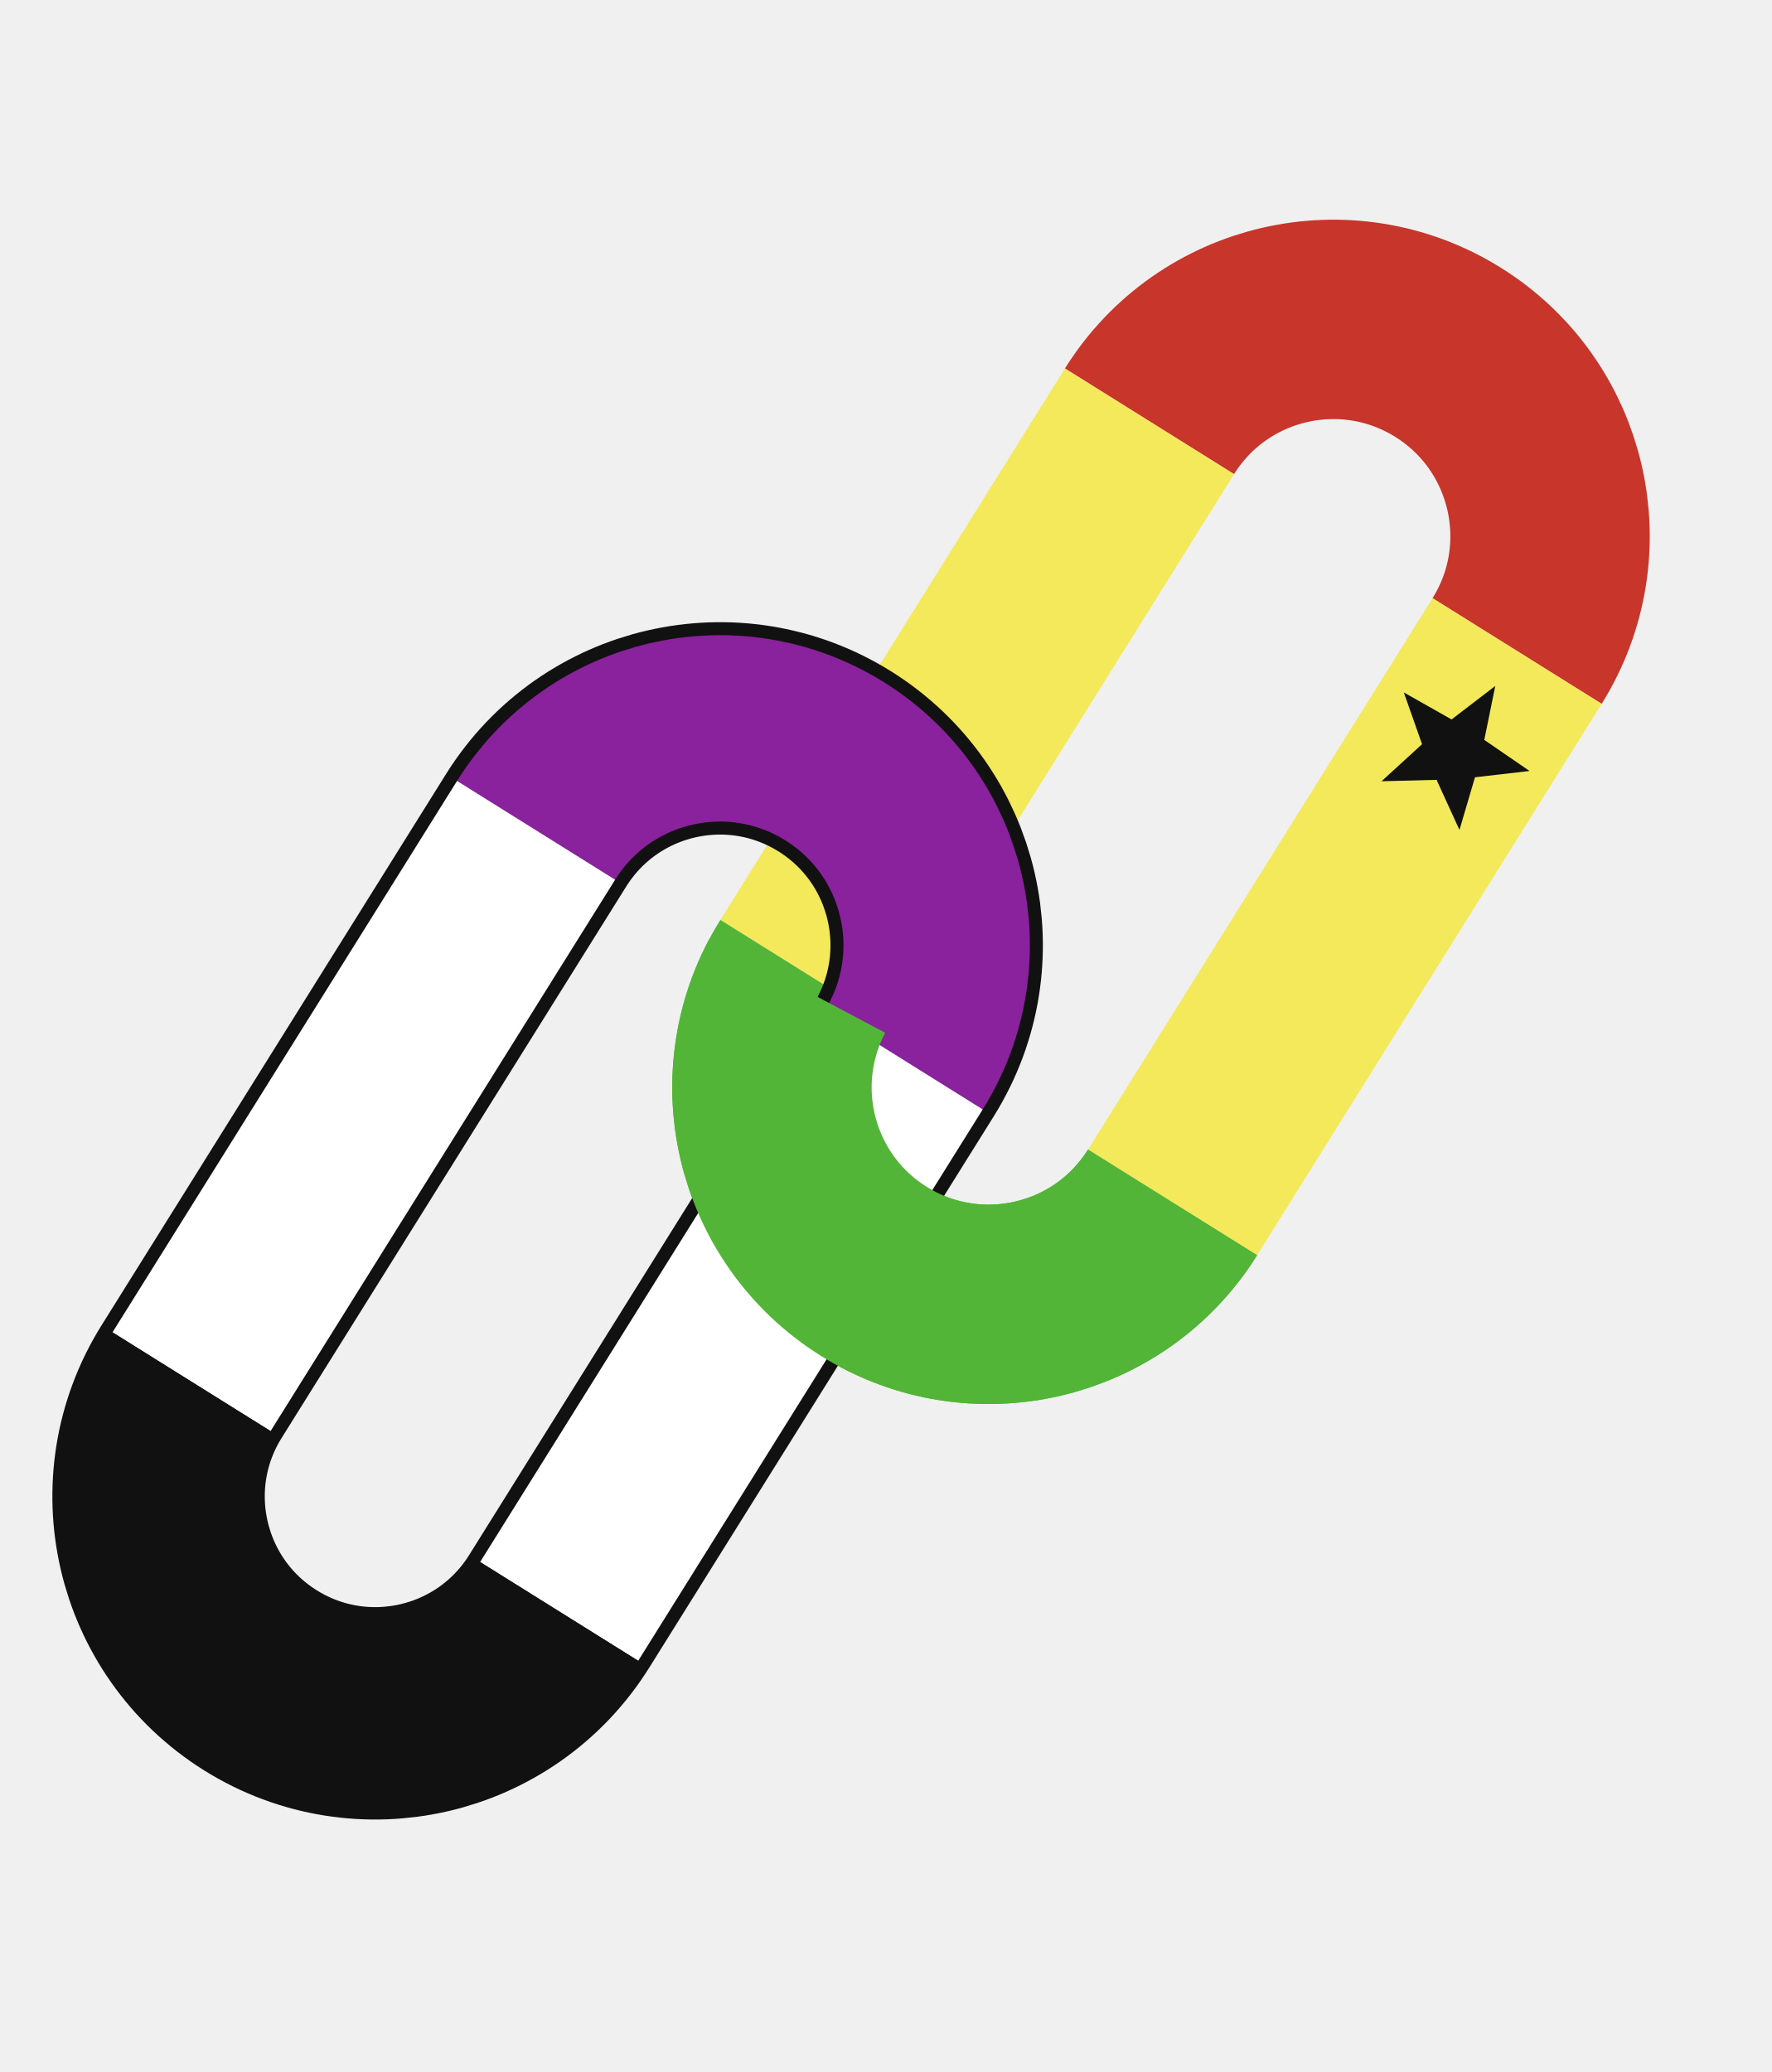
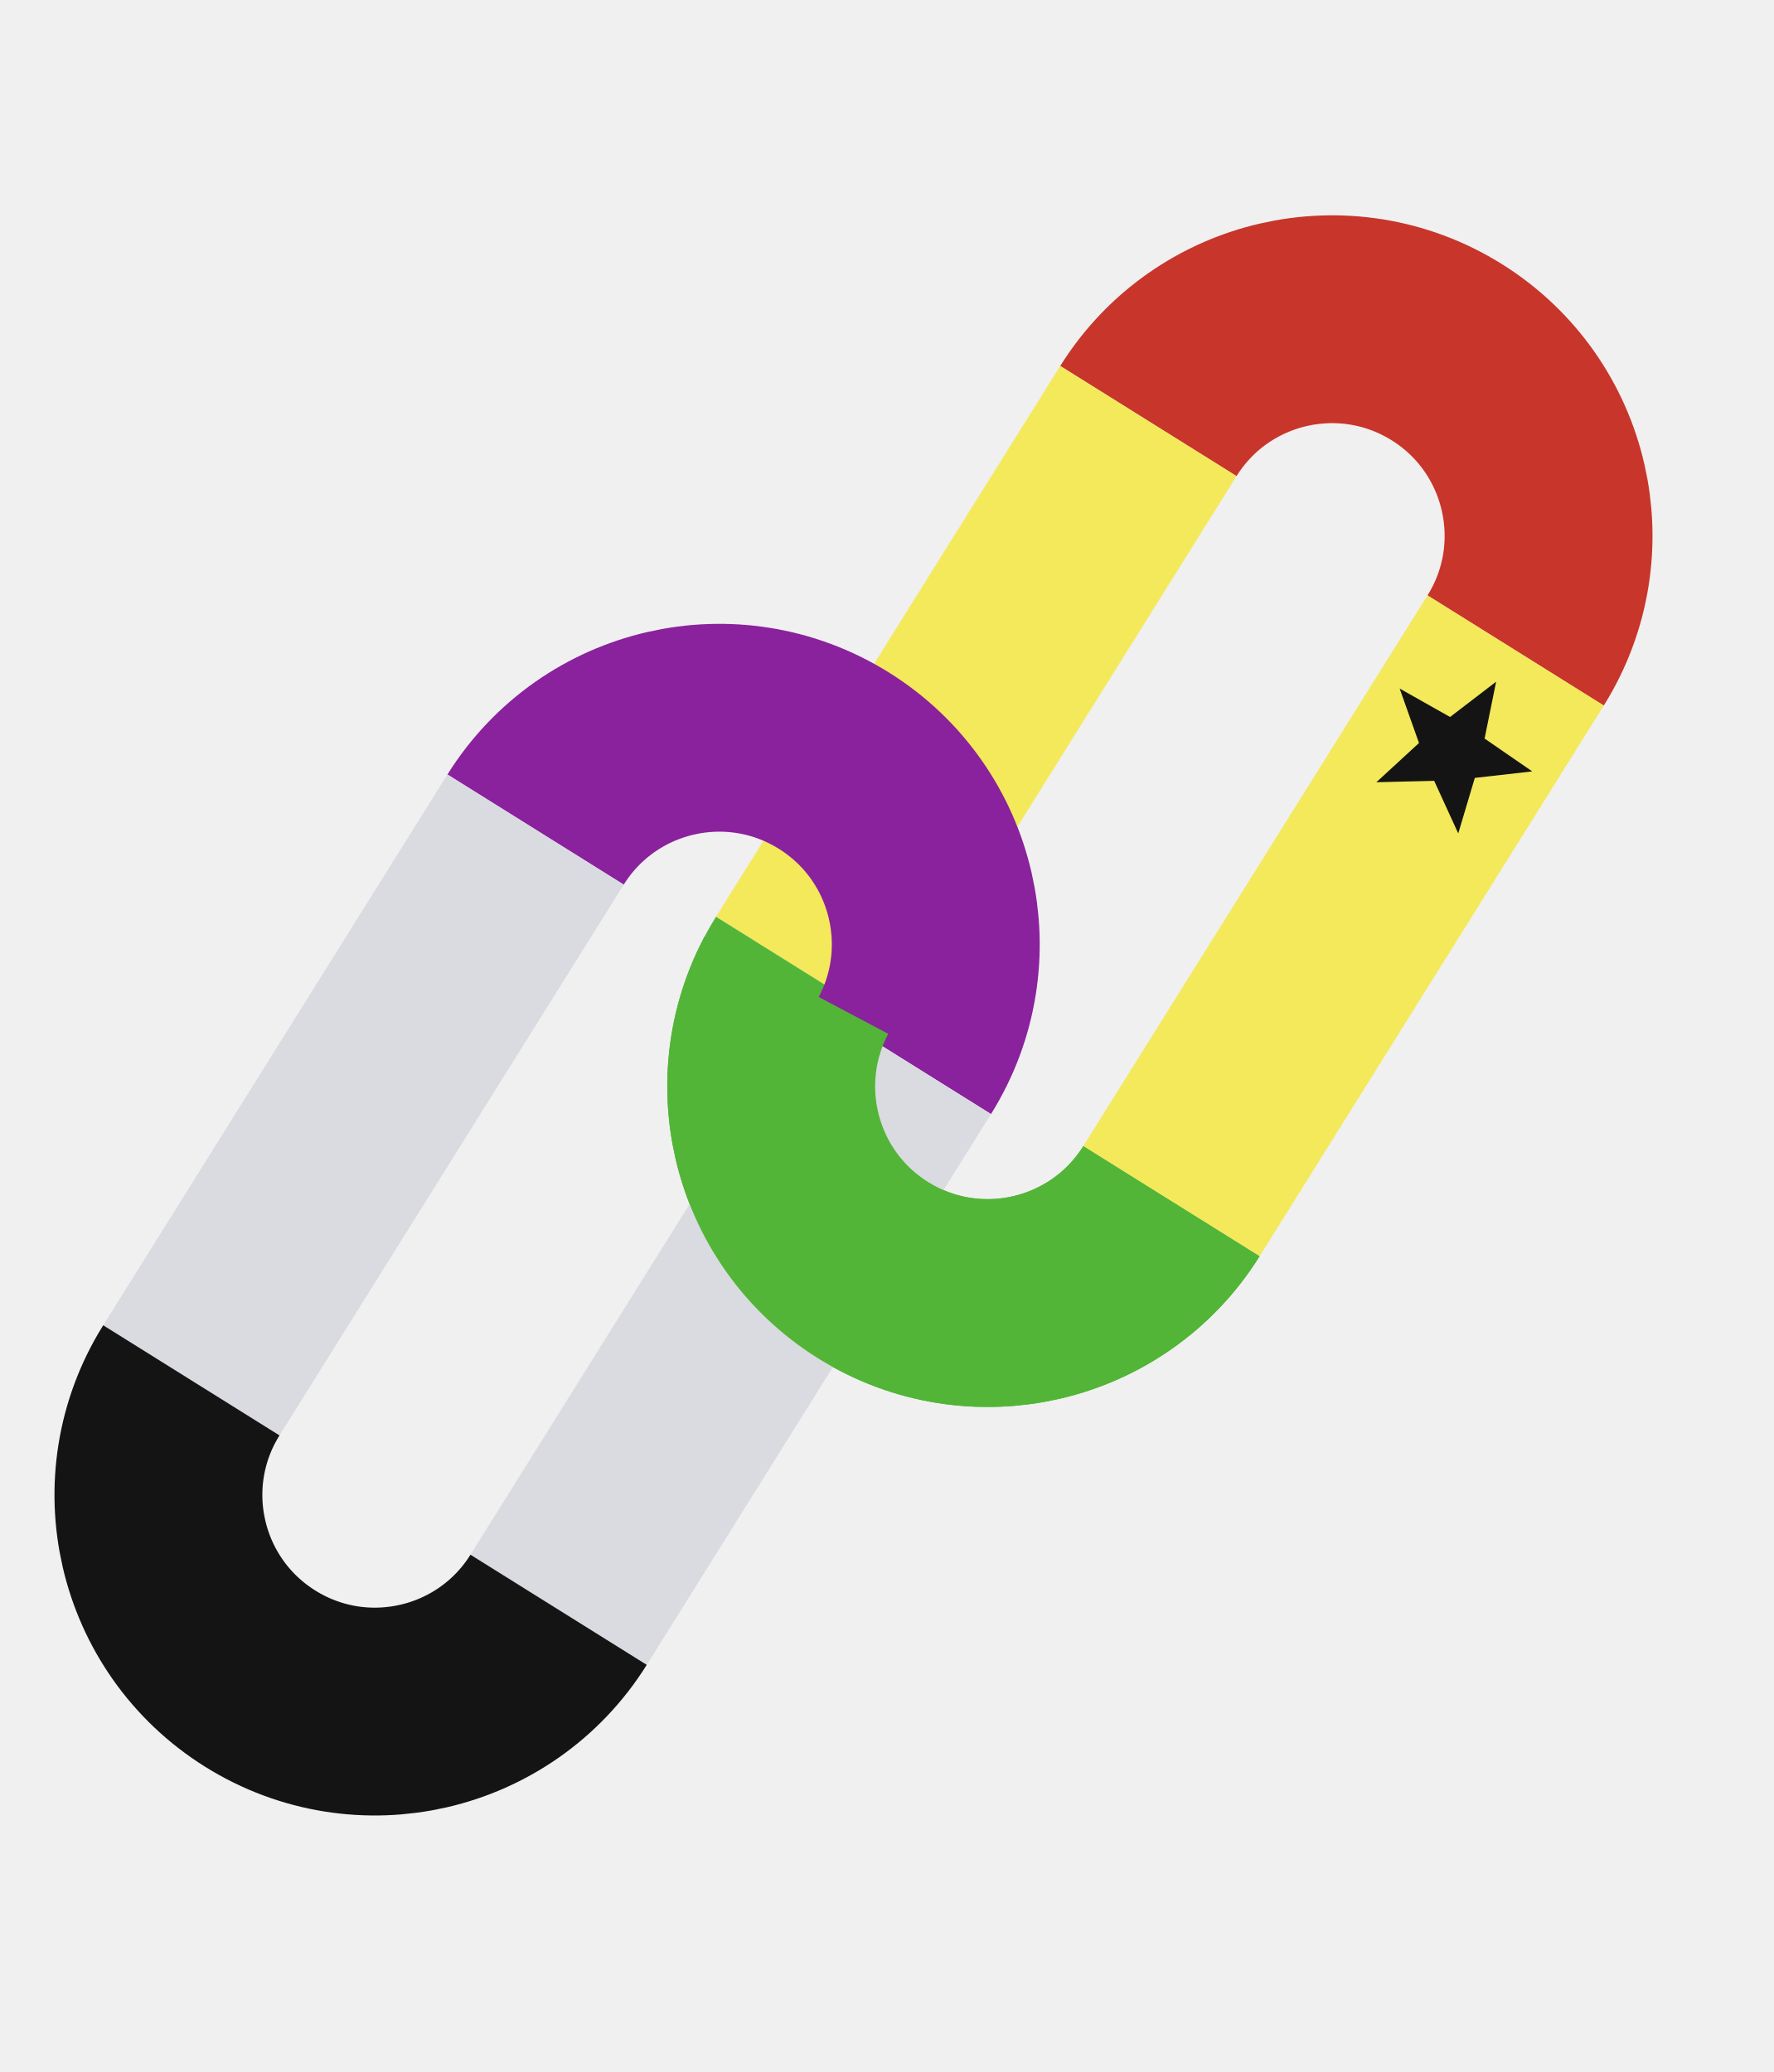
- <svg xmlns="http://www.w3.org/2000/svg" viewBox="121.2 -12.4 817.4 956.0" role="img" aria-label="PresLink">
+ <svg xmlns="http://www.w3.org/2000/svg" viewBox="121.2 -12.5 819.1 957.1" role="img" aria-label="PresLink">
  <defs>
    <clipPath id="second-crossing">
      <polygon points="528.5,112.3 -668.5,197.7 -625.7,796.2 571.2,710.7" />
    </clipPath>
  </defs>
  <g transform="translate(500 500) rotate(32) translate(60 -200)">
-     <path d="M -100 -150 A 100 100 0 0 1 100 -150" fill="none" stroke="#c8352a" stroke-width="92" />
-     <path d="M 100 -150 L 100 150" fill="none" stroke="#f3e95a" stroke-width="92" />
-     <path d="M -100 150 L -100 -150" fill="none" stroke="#f3e95a" stroke-width="92" />
-     <path d="M 100 150 A 100 100 0 0 1 -100 150" fill="none" stroke="#52b537" stroke-width="92" />
-     <polygon points="100.0,-131.0 108.9,-107.2 134.2,-106.1 114.4,-90.3 121.2,-65.9 100.0,-79.9 78.8,-65.9 85.6,-90.3 65.8,-106.1 91.1,-107.2" fill="#111111" />
-     <path d="M -240 160 A 100 100 0 0 1 -40 160 L -40 460 A 100 100 0 0 1 -240 460 Z" fill="none" stroke="#111111" stroke-width="98" />
-     <path d="M -240 160 A 100 100 0 0 1 -40 160" fill="none" stroke="#8a219d" stroke-width="86" />
-     <path d="M -40 160 L -40 460" fill="none" stroke="#ffffff" stroke-width="86" />
-     <path d="M -240 460 L -240 160" fill="none" stroke="#ffffff" stroke-width="86" />
-     <path d="M -40 460 A 100 100 0 0 1 -240 460" fill="none" stroke="#111111" stroke-width="86" />
+     <path d="M -100 -150 A 100 100 0 0 1 100 -150" fill="none" stroke="#c8352a" stroke-width="96" />
+     <path d="M 100 -150 L 100 150" fill="none" stroke="#f3e95a" stroke-width="96" />
+     <path d="M -100 150 L -100 -150" fill="none" stroke="#f3e95a" stroke-width="96" />
+     <path d="M 100 150 A 100 100 0 0 1 -100 150" fill="none" stroke="#52b537" stroke-width="96" />
+     <polygon points="100.0,-133.0 109.4,-107.9 136.1,-106.7 115.2,-90.1 122.3,-64.3 100.0,-79.0 77.7,-64.3 84.8,-90.1 63.9,-106.7 90.6,-107.9" fill="#141414" />
+     <path d="M -240 160 A 100 100 0 0 1 -40 160" fill="none" stroke="#8a219d" stroke-width="96" />
+     <path d="M -40 160 L -40 460" fill="none" stroke="#dadae1" stroke-width="96" />
+     <path d="M -240 460 L -240 160" fill="none" stroke="#dadae1" stroke-width="96" />
+     <path d="M -40 460 A 100 100 0 0 1 -240 460" fill="none" stroke="#141414" stroke-width="96" />
    <g clip-path="url(#second-crossing)">
-       <path d="M 100 150 A 100 100 0 0 1 -100 150" fill="none" stroke="#52b537" stroke-width="92" />
+       <path d="M 100 150 A 100 100 0 0 1 -100 150" fill="none" stroke="#52b537" stroke-width="96" />
    </g>
  </g>
</svg>
